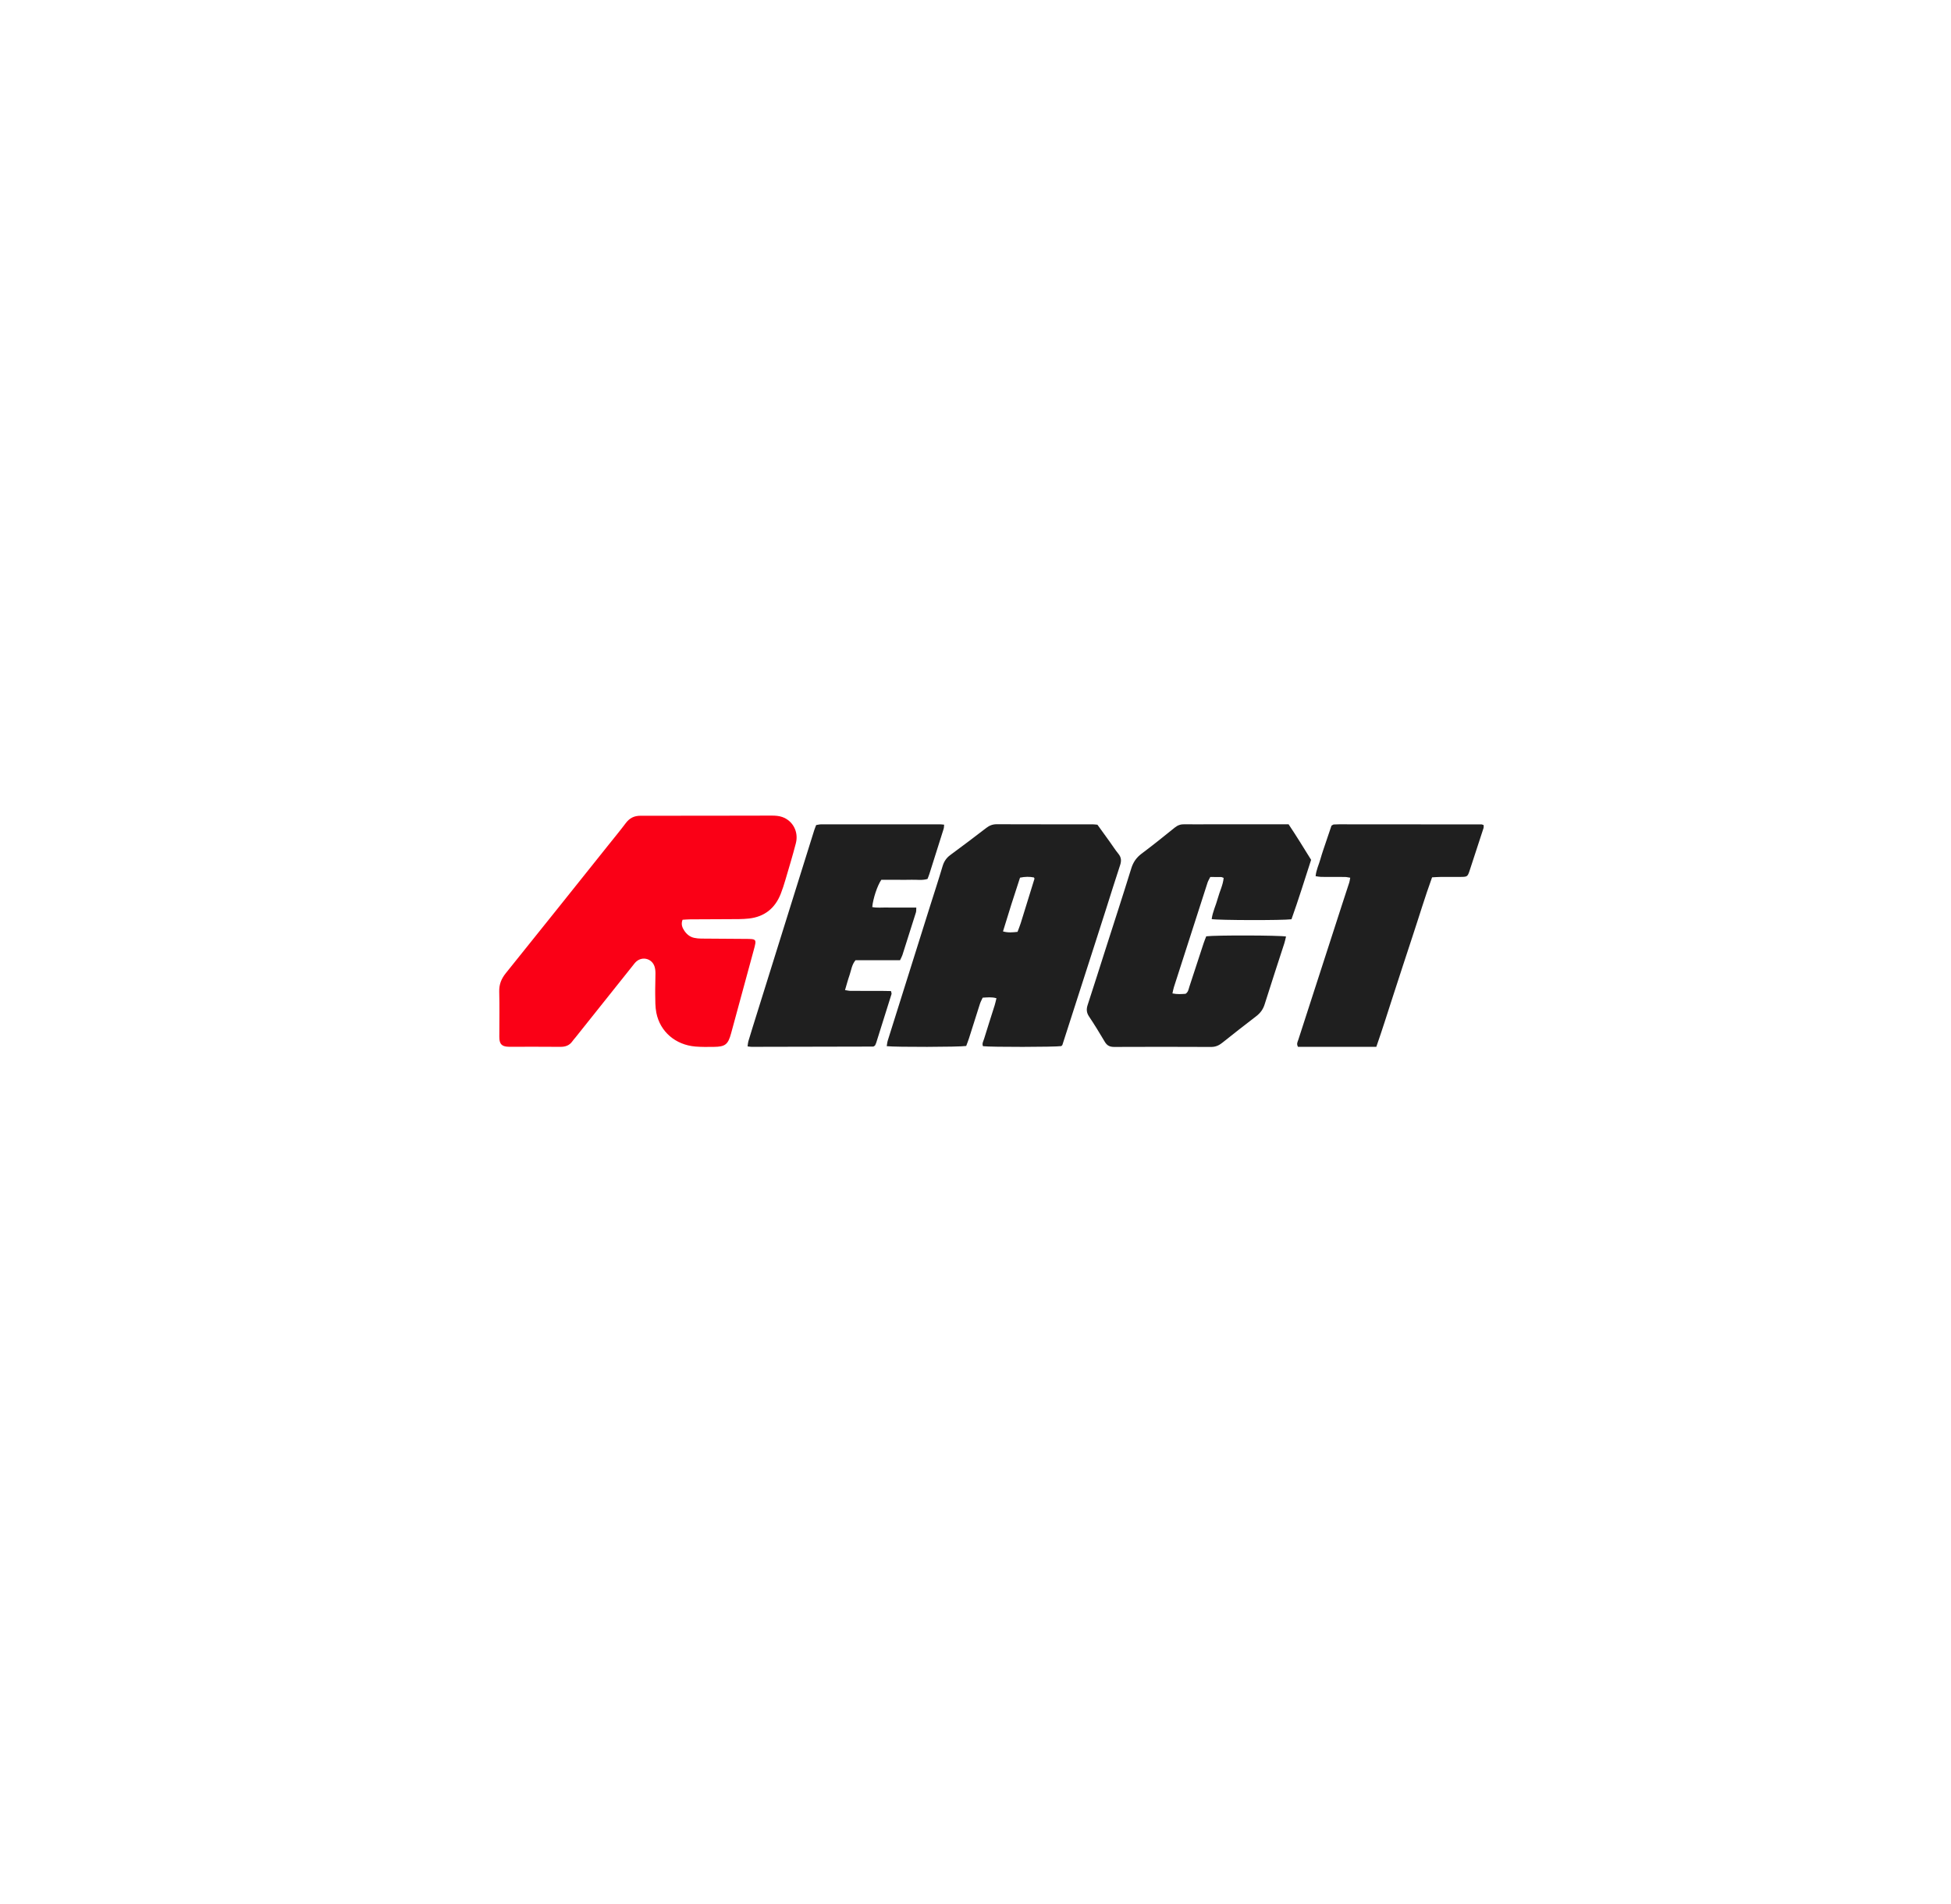
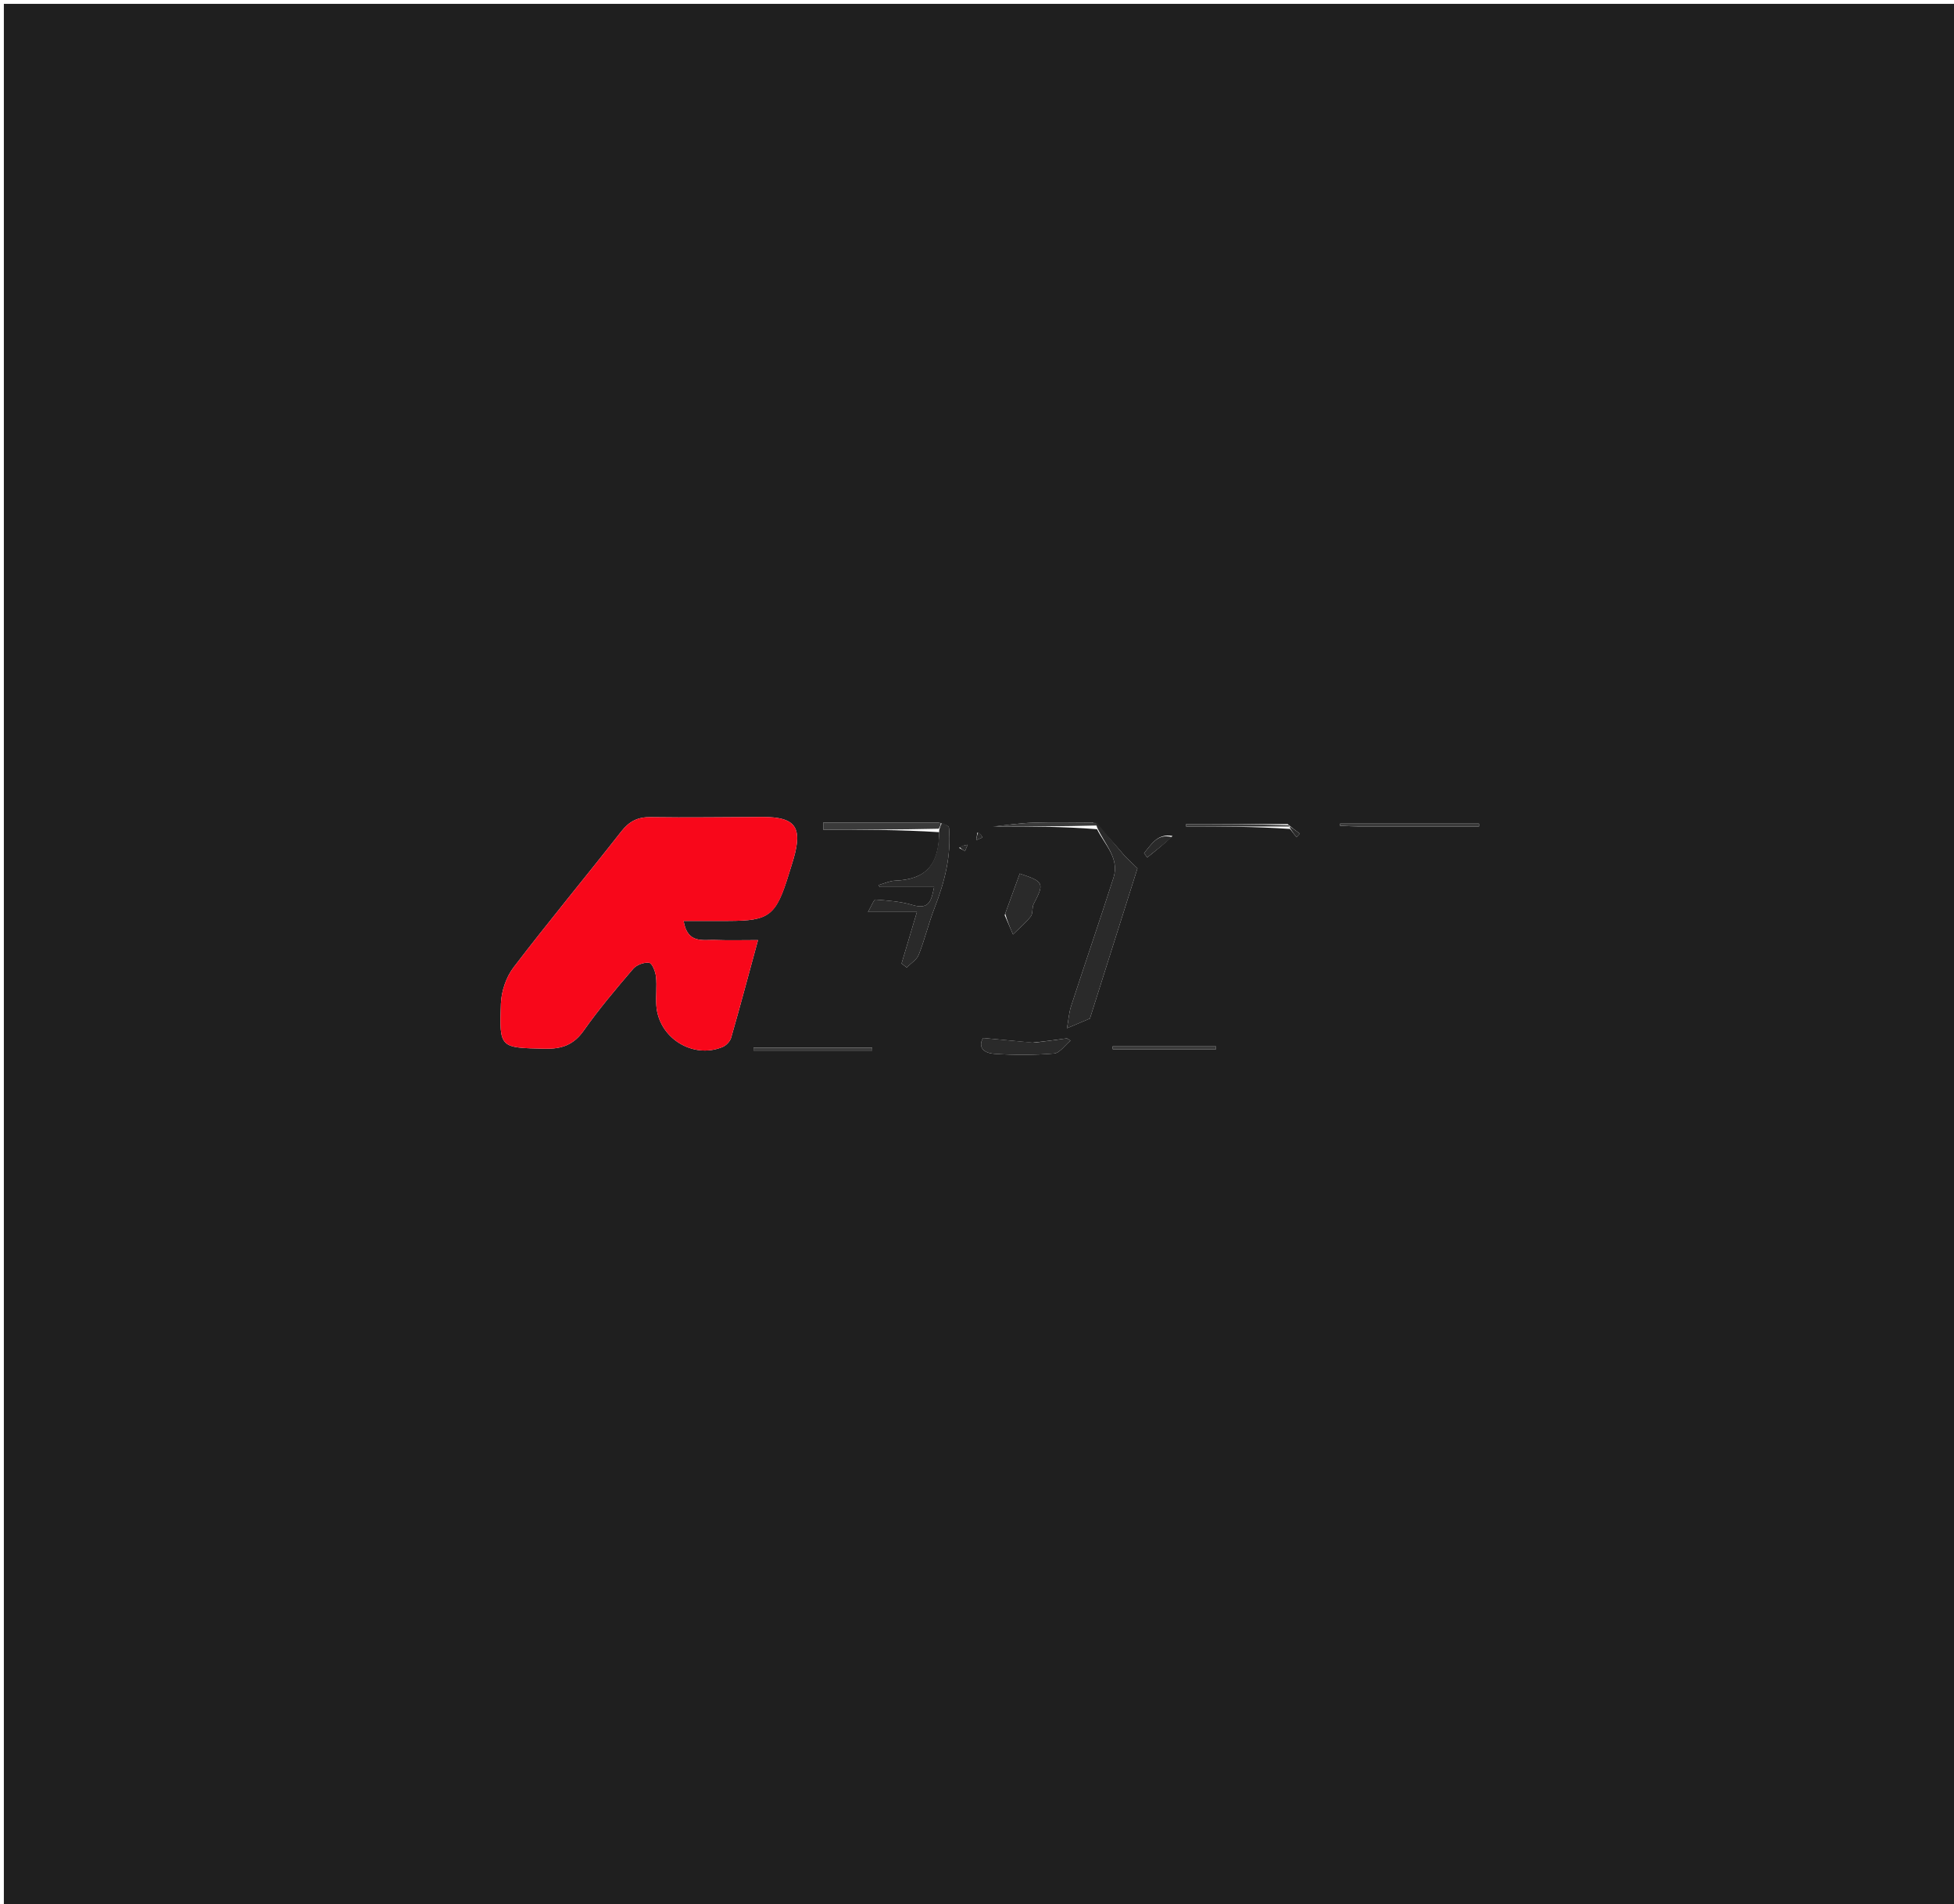
- <svg xmlns="http://www.w3.org/2000/svg" version="1.1" id="Layer_1" x="0px" y="0px" width="100%" viewBox="0 0 4428 4320" enable-background="new 0 0 4428 4320" xml:space="preserve">
-   <path fill="#FA0016" opacity="1" stroke="none" d=" M1306.336,2354.566   C1303.303,2358.26 1301.043,2360.733 1299.132,2363.452   C1292.363,2373.08 1283.127,2376.277 1271.513,2376.15   C1234.206,2375.744 1196.891,2376.008 1159.58,2375.985   C1156.253,2375.983 1152.89,2376.046 1149.604,2375.618   C1139.056,2374.245 1134.5,2369.477 1133.489,2358.678   C1133.117,2354.711 1133.307,2350.689 1133.305,2346.692   C1133.293,2314.71 1133.881,2282.714 1133.052,2250.755   C1132.628,2234.379 1137.855,2221.494 1148.032,2208.853   C1226.158,2111.82 1303.818,2014.412 1381.608,1917.109   C1394.504,1900.978 1407.684,1885.057 1420.068,1868.541   C1428.744,1856.971 1439.003,1851.556 1453.952,1851.593   C1553.225,1851.84 1652.499,1851.305 1751.772,1851.274   C1759.644,1851.271 1767.982,1851.828 1775.302,1854.403   C1799.681,1862.976 1812.946,1888.235 1806.275,1914.068   C1799.122,1941.771 1790.796,1969.176 1782.72,1996.634   C1779.53,2007.482 1776.106,2018.308 1771.974,2028.824   C1759.17,2061.418 1735.326,2080.708 1700.471,2084.826   C1685.325,2086.616 1669.891,2086.189 1654.583,2086.338   C1625.27,2086.623 1595.954,2086.55 1566.64,2086.743   C1560.779,2086.782 1554.922,2087.347 1549.135,2087.666   C1545.226,2097.744 1548.334,2105.538 1553.338,2112.863   C1558.773,2120.816 1565.954,2126.699 1575.529,2128.753   C1580.691,2129.861 1586.068,2130.363 1591.355,2130.418   C1624.661,2130.766 1657.97,2130.952 1691.278,2131.11   C1717.548,2131.235 1717.572,2131.189 1710.63,2156.739   C1693.529,2219.682 1676.406,2282.619 1659.285,2345.557   C1652.429,2370.76 1646.036,2375.948 1620.188,2376.227   C1606.206,2376.378 1592.149,2376.635 1578.242,2375.466   C1533.126,2371.673 1498.201,2341.834 1489.654,2298.926   C1486.953,2285.365 1487.294,2271.114 1487.069,2257.166   C1486.813,2241.188 1487.672,2225.194 1487.629,2209.208   C1487.616,2203.958 1487.099,2198.442 1485.441,2193.509   C1479.604,2176.135 1458.852,2170.311 1444.763,2181.99   C1441.228,2184.921 1438.487,2188.859 1435.585,2192.496   C1392.793,2246.134 1350.035,2299.799 1306.336,2354.566  z" />
-   <path fill="#1F1F1F" opacity="1" stroke="none" d=" M2488.126,2132.67   C2462.277,2213.346 2436.815,2292.465 2411.275,2371.558   C2410.911,2372.685 2409.58,2373.5 2408.699,2374.459   C2392.705,2376.68 2250.529,2376.891 2230.969,2374.666   C2228.269,2368.672 2231.884,2363.247 2233.507,2357.923   C2241.265,2332.483 2249.539,2307.2 2257.508,2281.823   C2259.064,2276.869 2260.079,2271.745 2261.566,2265.813   C2250.843,2262.632 2241.155,2263.931 2230.267,2264.539   C2228.193,2269.15 2225.625,2273.684 2224.056,2278.541   C2215.683,2304.485 2207.61,2330.526 2199.31,2356.494   C2197.321,2362.714 2194.861,2368.783 2192.891,2374.173   C2175.805,2376.659 2033.59,2376.955 2012.54,2374.619   C2013.3,2370.321 2013.586,2365.962 2014.857,2361.912   C2046.516,2261.031 2078.27,2160.179 2110.031,2059.33   C2119.818,2028.252 2130.033,1997.302 2139.308,1966.073   C2142.513,1955.281 2147.943,1947.242 2156.994,1940.595   C2184.361,1920.496 2211.43,1899.984 2238.361,1879.302   C2245.54,1873.788 2252.777,1870.829 2262.07,1870.866   C2334.672,1871.153 2407.275,1871.016 2479.878,1871.063   C2483.152,1871.066 2486.425,1871.578 2490.73,1871.94   C2499.896,1884.634 2509.234,1897.513 2518.514,1910.432   C2525.118,1919.625 2531.177,1929.257 2538.342,1937.984   C2545.098,1946.211 2545.384,1954.188 2542.135,1963.957   C2531.226,1996.765 2521.052,2029.818 2510.53,2062.756   C2503.245,2085.559 2495.851,2108.327 2488.126,2132.67  M2316.684,2095.313   C2327.101,2061.708 2337.524,2028.105 2347.882,1994.482   C2348.026,1994.014 2347.361,1993.297 2346.581,1991.666   C2336.831,1989.692 2326.588,1989.694 2315.055,1992.125   C2301.715,2032.495 2288.869,2072.861 2276.403,2114.119   C2287.847,2117.396 2298.169,2116.382 2309.381,2115.138   C2311.629,2109.37 2313.76,2103.901 2316.684,2095.313  z" />
-   <path fill="#1F1F1F" opacity="1" stroke="none" d=" M2740.034,1871.017   C2802.606,1871.017 2863.185,1871.017 2924.617,1871.017   C2942.269,1897.452 2958.633,1923.982 2975.7,1951.647   C2961.147,1996.648 2947.004,2042.195 2931.153,2086.555   C2911.012,2089.259 2765.13,2088.913 2750.037,2086.198   C2752.176,2069.585 2759.797,2054.572 2764.037,2038.612   C2768.099,2023.327 2775.716,2009.013 2777.219,1992.681   C2774.874,1991.867 2773.089,1990.749 2771.276,1990.703   C2763.345,1990.505 2755.406,1990.618 2746.821,1990.618   C2744.514,1995.337 2742.013,1999.204 2740.644,2003.438   C2715.077,2082.552 2689.627,2161.704 2664.231,2240.873   C2662.859,2245.15 2662.173,2249.647 2660.973,2254.891   C2671.835,2257.158 2681.596,2256.405 2690.822,2255.729   C2696.998,2251.703 2697.536,2245.274 2699.371,2239.764   C2710.297,2206.944 2720.883,2174.011 2731.681,2141.148   C2733.513,2135.573 2735.823,2130.155 2737.692,2125.246   C2758.635,2122.49 2903.724,2122.886 2918.77,2125.708   C2917.502,2130.847 2916.548,2136.047 2914.938,2141.036   C2900.031,2187.246 2884.723,2233.33 2870.229,2279.669   C2866.642,2291.139 2860.438,2299.497 2851.067,2306.653   C2825.127,2326.459 2799.48,2346.655 2773.952,2366.991   C2766.382,2373.022 2758.761,2376.439 2748.619,2376.384   C2675.33,2375.99 2602.037,2376.025 2528.747,2376.34   C2518.986,2376.381 2512.584,2373.353 2507.571,2364.889   C2496.038,2345.42 2484.271,2326.055 2471.683,2307.26   C2465.848,2298.547 2465.391,2290.679 2468.533,2281.088   C2482.406,2238.737 2495.792,2196.228 2509.371,2153.781   C2528.828,2092.959 2548.641,2032.248 2567.508,1971.244   C2571.872,1957.133 2579.04,1946.619 2590.783,1937.801   C2616.344,1918.606 2641.373,1898.683 2666.176,1878.512   C2672.893,1873.049 2679.68,1870.781 2688.069,1870.93   C2704.722,1871.226 2721.383,1871.017 2740.034,1871.017  z" />
-   <path fill="#1F1F1F" opacity="1" stroke="none" d=" M1708.197,2331.738   C1741.711,2224.197 1774.859,2118.209 1808.003,2012.222   C1821.3,1969.699 1834.574,1927.17 1847.911,1884.661   C1849.097,1880.882 1850.673,1877.225 1852.366,1872.72   C1856.089,1872.164 1859.909,1871.099 1863.731,1871.095   C1953.652,1871.002 2043.573,1871.017 2133.494,1871.053   C2136.107,1871.054 2138.721,1871.495 2142.79,1871.862   C2142.434,1875.26 2142.611,1878.381 2141.737,1881.174   C2131.019,1915.444 2120.167,1949.672 2109.289,1983.892   C2108.101,1987.629 2106.539,1991.247 2105.105,1995.039   C2092.903,1998.834 2080.878,1996.49 2069.053,1996.899   C2057.743,1997.29 2046.409,1996.983 2035.085,1996.983   C2023.16,1996.983 2011.235,1996.983 2000.241,1996.983   C1991.127,2010.251 1981.411,2039.729 1979.649,2058.874   C1990.598,2061.085 2001.782,2059.679 2012.829,2059.937   C2023.481,2060.186 2034.142,2059.991 2044.8,2059.991   C2056.056,2059.991 2067.313,2059.991 2079.625,2059.991   C2079.332,2064.648 2079.748,2067.951 2078.846,2070.843   C2068.739,2103.215 2058.477,2135.539 2048.111,2167.83   C2046.921,2171.536 2044.852,2174.961 2042.715,2179.534   C2008.812,2179.534 1974.954,2179.534 1941.652,2179.534   C1932.891,2190.214 1931.954,2202.565 1928.037,2213.675   C1924.32,2224.219 1921.524,2235.088 1917.873,2247.32   C1923.158,2248.099 1926.788,2249.078 1930.424,2249.1   C1954.402,2249.242 1978.382,2249.155 2002.361,2249.198   C2008.936,2249.21 2015.51,2249.41 2022.201,2249.526   C2022.797,2252.72 2023.88,2254.809 2023.383,2256.407   C2011.942,2293.234 2000.345,2330.011 1988.711,2366.778   C1987.93,2369.247 1986.622,2371.551 1985.939,2373.083   C1984.526,2374.104 1984.019,2374.554 1983.437,2374.867   C1982.87,2375.174 1982.227,2375.541 1981.616,2375.542   C1889.713,2375.766 1797.809,2375.967 1705.905,2376.117   C1703.302,2376.121 1700.699,2375.58 1696.722,2375.141   C1697.313,2370.97 1697.412,2367.253 1698.409,2363.795   C1701.359,2353.572 1704.663,2343.452 1708.197,2331.738  z" />
-   <path fill="#1F1F1F" opacity="1" stroke="none" d=" M3161.218,2262.04   C3148.67,2300.793 3136.963,2338.158 3123.695,2376.096   C3063.464,2376.259 3004.353,2376.146 2946.027,2376.185   C2941.932,2369.329 2945.211,2364.615 2946.785,2359.745   C2979.725,2257.874 3012.666,2156.001 3045.633,2054.138   C3051.161,2037.058 3056.867,2020.035 3062.353,2002.942   C3063.335,1999.883 3063.641,1996.607 3064.486,1992.265   C3059.892,1991.58 3056.187,1990.585 3052.473,1990.55   C3034.489,1990.38 3016.502,1990.556 2998.518,1990.397   C2994.716,1990.363 2990.922,1989.443 2985.927,1988.771   C2987.225,1974.576 2993.304,1962.7 2996.775,1950.209   C3000.51,1936.767 3005.26,1923.604 3009.667,1910.353   C3013.838,1897.807 3018.137,1885.304 3021.95,1874.051   C3024.034,1872.836 3024.588,1872.477 3025.174,1872.182   C3025.765,1871.885 3026.379,1871.451 3026.999,1871.422   C3030.987,1871.232 3034.979,1871.025 3038.969,1871.027   C3146.881,1871.069 3254.793,1871.132 3362.705,1871.252   C3363.906,1871.254 3365.105,1872.058 3367.364,1872.866   C3367.249,1875.015 3367.641,1877.651 3366.906,1879.924   C3356.469,1912.191 3345.96,1944.436 3335.286,1976.626   C3331.063,1989.362 3329.87,1990.243 3317.02,1990.414   C3301.036,1990.628 3285.046,1990.393 3269.059,1990.51   C3263.16,1990.552 3257.264,1991.041 3250.241,1991.381   C3234.014,2036.149 3220.536,2081.265 3205.695,2125.91   C3190.802,2170.708 3176.37,2215.659 3161.218,2262.04  z" />
+ <svg xmlns="http://www.w3.org/2000/svg" version="1.1" id="Layer_1" x="0px" y="0px" width="100%" viewBox="0 0 506 493" enable-background="new 0 0 506 493" xml:space="preserve">
+   <path fill="#1F1F1F" opacity="1" stroke="none" d=" M281,494   C187.333,494 94.167,494 1,494   C1,329.667 1,165.333 1,1   C169.667,1 338.333,1 507,1   C507,165.333 507,329.666 507,494   C431.833,494 356.667,494 281,494  M257.93,214.019   C266.621,214.018 275.311,214.017 284.076,214.726   C286.069,218.742 289.975,222.223 288.333,227.336   C284.771,238.427 280.982,249.444 277.369,260.518   C276.81,262.233 276.696,264.092 276.308,266.263   C278.914,265.161 280.693,264.409 282.241,263.755   C286.423,250.543 290.653,237.178 294.552,224.859   C292.925,223.253 291.843,222.316 290.916,221.245   C288.569,218.532 286.292,215.758 283.052,212.999   C277.906,212.994 272.756,212.863 267.615,213.028   C264.063,213.143 260.525,213.667 256.698,214.111   C256.796,214.081 256.894,214.05 257.93,214.019  M334.054,214.653   C334.613,215.366 335.173,216.08 335.732,216.793   C336.019,216.483 336.307,216.173 336.595,215.862   C335.74,215.243 334.885,214.625 333.447,213.399   C324.686,213.399 315.924,213.399 307.163,213.399   C307.164,213.609 307.164,213.82 307.165,214.031   C316.112,214.031 325.059,214.031 334.054,214.653  M243.224,215.497   C243.154,224.045 239.748,227.73 231.844,228.044   C230.384,228.102 228.949,228.791 227.503,229.189   C227.612,229.357 227.721,229.525 227.831,229.693   C232.396,229.693 236.962,229.693 241.895,229.693   C241.197,232.949 240.824,235.725 236.278,234.349   C233.219,233.423 229.922,233.212 226.709,232.95   C226.291,232.916 225.742,234.496 224.766,236.16   C229.35,236.16 232.929,236.16 237.443,236.16   C235.971,241.095 234.717,245.301 233.462,249.506   C233.911,249.85 234.359,250.194 234.807,250.538   C235.873,249.445 237.403,248.535 237.919,247.225   C239.486,243.247 240.48,239.044 242.03,235.058   C244.629,228.371 246.37,221.569 245.742,214.345   C245.699,213.851 244.601,213.448 243.058,213.003   C233.097,213.003 223.137,213.003 213.177,213.003   C213.18,213.615 213.183,214.226 213.186,214.837   C223.118,214.837 233.049,214.837 243.224,215.497  M204.347,226.096   C204.74,224.824 205.157,223.559 205.523,222.28   C207.854,214.121 205.91,211.541 197.416,211.561   C187.764,211.584 178.11,211.756 168.46,211.604   C165.114,211.552 162.932,212.699 160.884,215.311   C151.646,227.092 142.072,238.613 132.986,250.509   C131.054,253.039 129.828,256.713 129.708,259.913   C129.274,271.472 129.508,271.312 141.064,271.569   C145.442,271.667 148.543,270.601 151.178,266.86   C155.098,261.293 159.524,256.068 163.956,250.887   C164.838,249.856 166.805,249.118 168.106,249.318   C168.888,249.438 169.726,251.596 169.873,252.912   C170.148,255.376 169.787,257.905 169.959,260.388   C170.539,268.769 179.378,274.319 187.108,271.129   C188.037,270.746 189.055,269.69 189.328,268.743   C191.657,260.641 193.824,252.492 196.289,243.442   C192.1,243.442 188.679,243.543 185.266,243.413   C182.051,243.29 178.018,244.499 177.024,238.475   C181.119,238.475 184.87,238.48 188.621,238.475   C199.261,238.46 200.968,237.18 204.347,226.096  M260.16,236.972   C260.881,238.638 261.602,240.305 262.323,241.971   C263.879,240.439 265.592,239.028 266.921,237.319   C267.545,236.517 267.188,235.015 267.691,234.046   C270.473,228.694 270.363,228.321 264.074,226.222   C262.867,229.543 261.656,232.87 260.16,236.972  M267.352,270.002   C263.431,269.63 259.511,269.258 254.597,268.791   C253.568,270.306 253.708,272.633 257.592,272.898   C262.688,273.246 267.848,273.239 272.932,272.813   C274.444,272.687 275.795,270.637 277.219,269.469   C276.908,269.274 276.596,269.079 276.284,268.884   C273.616,269.257 270.947,269.629 267.352,270.002  M351.803,214.024   C362.202,214.024 372.602,214.024 383.001,214.024   C382.997,213.775 382.994,213.525 382.991,213.275   C371.008,213.275 359.026,213.275 347.043,213.275   C347.039,213.462 347.034,213.65 347.029,213.838   C348.322,213.899 349.614,213.961 351.803,214.024  M210.5,272.046   C215.626,272.046 220.752,272.046 225.878,272.046   C225.867,271.798 225.855,271.551 225.843,271.303   C215.605,271.303 205.367,271.303 195.13,271.303   C195.129,271.551 195.129,271.798 195.128,272.046   C199.92,272.046 204.712,272.046 210.5,272.046  M296.577,270.954   C293.759,270.954 290.941,270.954 288.123,270.954   C288.132,271.204 288.142,271.454 288.151,271.703   C297.064,271.703 305.977,271.703 314.89,271.703   C314.891,271.453 314.891,271.204 314.892,270.954   C309.112,270.954 303.333,270.954 296.577,270.954  M303.644,216.471   C299.671,215.767 298.205,218.681 296.259,220.902   C296.53,221.284 296.801,221.665 297.072,222.046   C299.16,220.381 301.248,218.717 303.644,216.471  M248.352,219.57   C248.868,219.838 249.384,220.105 249.901,220.372   C250.128,219.833 250.355,219.295 250.583,218.756   C249.931,218.852 249.279,218.948 248.352,219.57  M253.093,215.594   C252.992,216.248 252.892,216.902 252.791,217.556   C253.331,217.331 253.872,217.106 254.412,216.88   C254.149,216.361 253.886,215.841 253.093,215.594  M211.518,215.401   C211.518,215.401 211.591,215.521 211.518,215.401  z" />
+   <path fill="#F8071A" opacity="1" stroke="none" d=" M204.241,226.478   C200.968,237.18 199.261,238.46 188.621,238.475   C184.87,238.48 181.119,238.475 177.024,238.475   C178.018,244.499 182.051,243.29 185.266,243.413   C188.679,243.543 192.1,243.442 196.289,243.442   C193.824,252.492 191.657,260.641 189.328,268.743   C189.055,269.69 188.037,270.746 187.108,271.129   C179.378,274.319 170.539,268.769 169.959,260.388   C169.787,257.905 170.148,255.376 169.873,252.912   C169.726,251.596 168.888,249.438 168.106,249.318   C166.805,249.118 164.838,249.856 163.956,250.887   C159.524,256.068 155.098,261.293 151.178,266.86   C148.543,270.601 145.442,271.667 141.064,271.569   C129.508,271.312 129.274,271.472 129.708,259.913   C129.828,256.713 131.054,253.039 132.986,250.509   C142.072,238.613 151.646,227.092 160.884,215.311   C162.932,212.699 165.114,211.552 168.46,211.604   C178.11,211.756 187.764,211.584 197.416,211.561   C205.91,211.541 207.854,214.121 205.523,222.28   C205.157,223.559 204.74,224.824 204.241,226.478  z" />
+   <path fill="#2A2A2A" opacity="1" stroke="none" d=" M283.986,213.009   C286.292,215.758 288.569,218.532 290.916,221.245   C291.843,222.316 292.925,223.253 294.552,224.859   C290.653,237.178 286.423,250.543 282.241,263.755   C280.693,264.409 278.914,265.161 276.308,266.263   C276.696,264.092 276.81,262.233 277.369,260.518   C280.982,249.444 284.771,238.427 288.333,227.336   C289.975,222.223 286.069,218.742 284.039,214.119   C283.997,213.345 283.992,213.177 283.986,213.009  z" />
+   <path fill="#2A2A2A" opacity="1" stroke="none" d=" M243.994,213.003   C244.601,213.448 245.699,213.851 245.742,214.345   C246.37,221.569 244.629,228.371 242.03,235.058   C240.48,239.044 239.486,243.247 237.919,247.225   C237.403,248.535 235.873,249.445 234.807,250.538   C234.359,250.194 233.911,249.85 233.462,249.506   C234.717,245.301 235.971,241.095 237.443,236.16   C232.929,236.16 229.35,236.16 224.766,236.16   C225.742,234.496 226.291,232.916 226.709,232.95   C229.922,233.212 233.219,233.423 236.278,234.349   C240.824,235.725 241.197,232.949 241.895,229.693   C236.962,229.693 232.396,229.693 227.831,229.693   C227.721,229.525 227.612,229.357 227.503,229.189   C228.949,228.791 230.384,228.102 231.844,228.044   C239.748,227.73 243.154,224.045 243.217,214.934   C243.472,213.915 243.733,213.459 243.994,213.003  z" />
+   <path fill="#2A2A2A" opacity="1" stroke="none" d=" M260.303,236.585   C261.656,232.87 262.867,229.543 264.074,226.222   C270.363,228.321 270.473,228.694 267.691,234.046   C267.188,235.015 267.545,236.517 266.921,237.319   C265.592,239.028 263.879,240.439 262.323,241.971   C261.602,240.305 260.881,238.638 260.303,236.585  z" />
+   <path fill="#2A2A2A" opacity="1" stroke="none" d=" M267.815,270.002   C270.947,269.629 273.616,269.257 276.284,268.884   C276.596,269.079 276.908,269.274 277.219,269.469   C275.795,270.637 274.444,272.687 272.932,272.813   C267.848,273.239 262.688,273.246 257.592,272.898   C253.708,272.633 253.568,270.306 254.597,268.791   C259.511,269.258 263.431,269.63 267.815,270.002  z" />
+   <path fill="#3A3A3A" opacity="1" stroke="none" d=" M351.354,214.024   C349.614,213.961 348.322,213.899 347.029,213.838   C347.034,213.65 347.039,213.462 347.043,213.275   C359.026,213.275 371.008,213.275 382.991,213.275   C382.994,213.525 382.997,213.775 383.001,214.024   C372.602,214.024 362.202,214.024 351.354,214.024  z" />
+   <path fill="#3A3A3A" opacity="1" stroke="none" d=" M243.526,213.003   C243.733,213.459 243.472,213.915 243.096,214.604   C233.049,214.837 223.118,214.837 213.186,214.837   C213.183,214.226 213.18,213.615 213.177,213.003   C223.137,213.003 233.097,213.003 243.526,213.003  z" />
+   <path fill="#3A3A3A" opacity="1" stroke="none" d=" M210.002,272.046   C204.712,272.046 199.92,272.046 195.128,272.046   C195.129,271.798 195.129,271.551 195.13,271.303   C205.367,271.303 215.605,271.303 225.843,271.303   C225.855,271.551 225.867,271.798 225.878,272.046   C220.752,272.046 215.626,272.046 210.002,272.046  z" />
+   <path fill="#3A3A3A" opacity="1" stroke="none" d=" M297.065,270.954   C303.333,270.954 309.112,270.954 314.892,270.954   C314.891,271.204 314.891,271.453 314.89,271.703   C305.977,271.703 297.064,271.703 288.151,271.703   C288.142,271.454 288.132,271.204 288.123,270.954   C290.941,270.954 293.759,270.954 297.065,270.954  z" />
+   <path fill="#3A3A3A" opacity="1" stroke="none" d=" M334.006,214.031   C325.059,214.031 316.112,214.031 307.165,214.031   C307.164,213.82 307.164,213.609 307.163,213.399   C315.924,213.399 324.686,213.399 333.723,213.699   C333.999,213.999 334.006,214.031 334.006,214.031  z" />
+   <path fill="#3A3A3A" opacity="1" stroke="none" d=" M283.519,213.004   C283.992,213.177 283.997,213.345 284.002,213.765   C275.311,214.017 266.621,214.018 257.465,214.009   C257,214 256.98,214.008 256.98,214.008   C260.525,213.667 264.063,213.143 267.615,213.028   C272.756,212.863 277.906,212.994 283.519,213.004  z" />
+   <path fill="#2A2A2A" opacity="1" stroke="none" d=" M303.49,216.761   C301.248,218.717 299.16,220.381 297.072,222.046   C296.801,221.665 296.53,221.284 296.259,220.902   C298.205,218.681 299.671,215.767 303.49,216.761  z" />
+   <path fill="#2A2A2A" opacity="1" stroke="none" d=" M248.49,219.307   C249.279,218.948 249.931,218.852 250.583,218.756   C250.355,219.295 250.128,219.833 249.901,220.372   C249.384,220.105 248.868,219.838 248.49,219.307  z" />
+   <path fill="#2A2A2A" opacity="1" stroke="none" d=" M253.358,215.458   C253.886,215.841 254.149,216.361 254.412,216.88   C253.872,217.106 253.331,217.331 252.791,217.556   C252.892,216.902 252.992,216.248 253.358,215.458  z" />
+   <path fill="#2A2A2A" opacity="1" stroke="none" d=" M334.015,214.003   C334.885,214.625 335.74,215.243 336.595,215.862   C336.307,216.173 336.019,216.483 335.732,216.793   C335.173,216.08 334.613,215.366 334.03,214.342   C334.006,214.031 333.999,213.999 334.015,214.003  z" />
+   <path fill="#2A2A2A" opacity="1" stroke="none" d=" M211.554,215.461   C211.591,215.521 211.518,215.401 211.554,215.461  z" />
+   <path fill="#2A2A2A" opacity="1" stroke="none" d=" M256.996,214.009   C256.894,214.05 256.796,214.081 256.839,214.06   C256.98,214.008 257,214 256.996,214.009  z" />
</svg>
